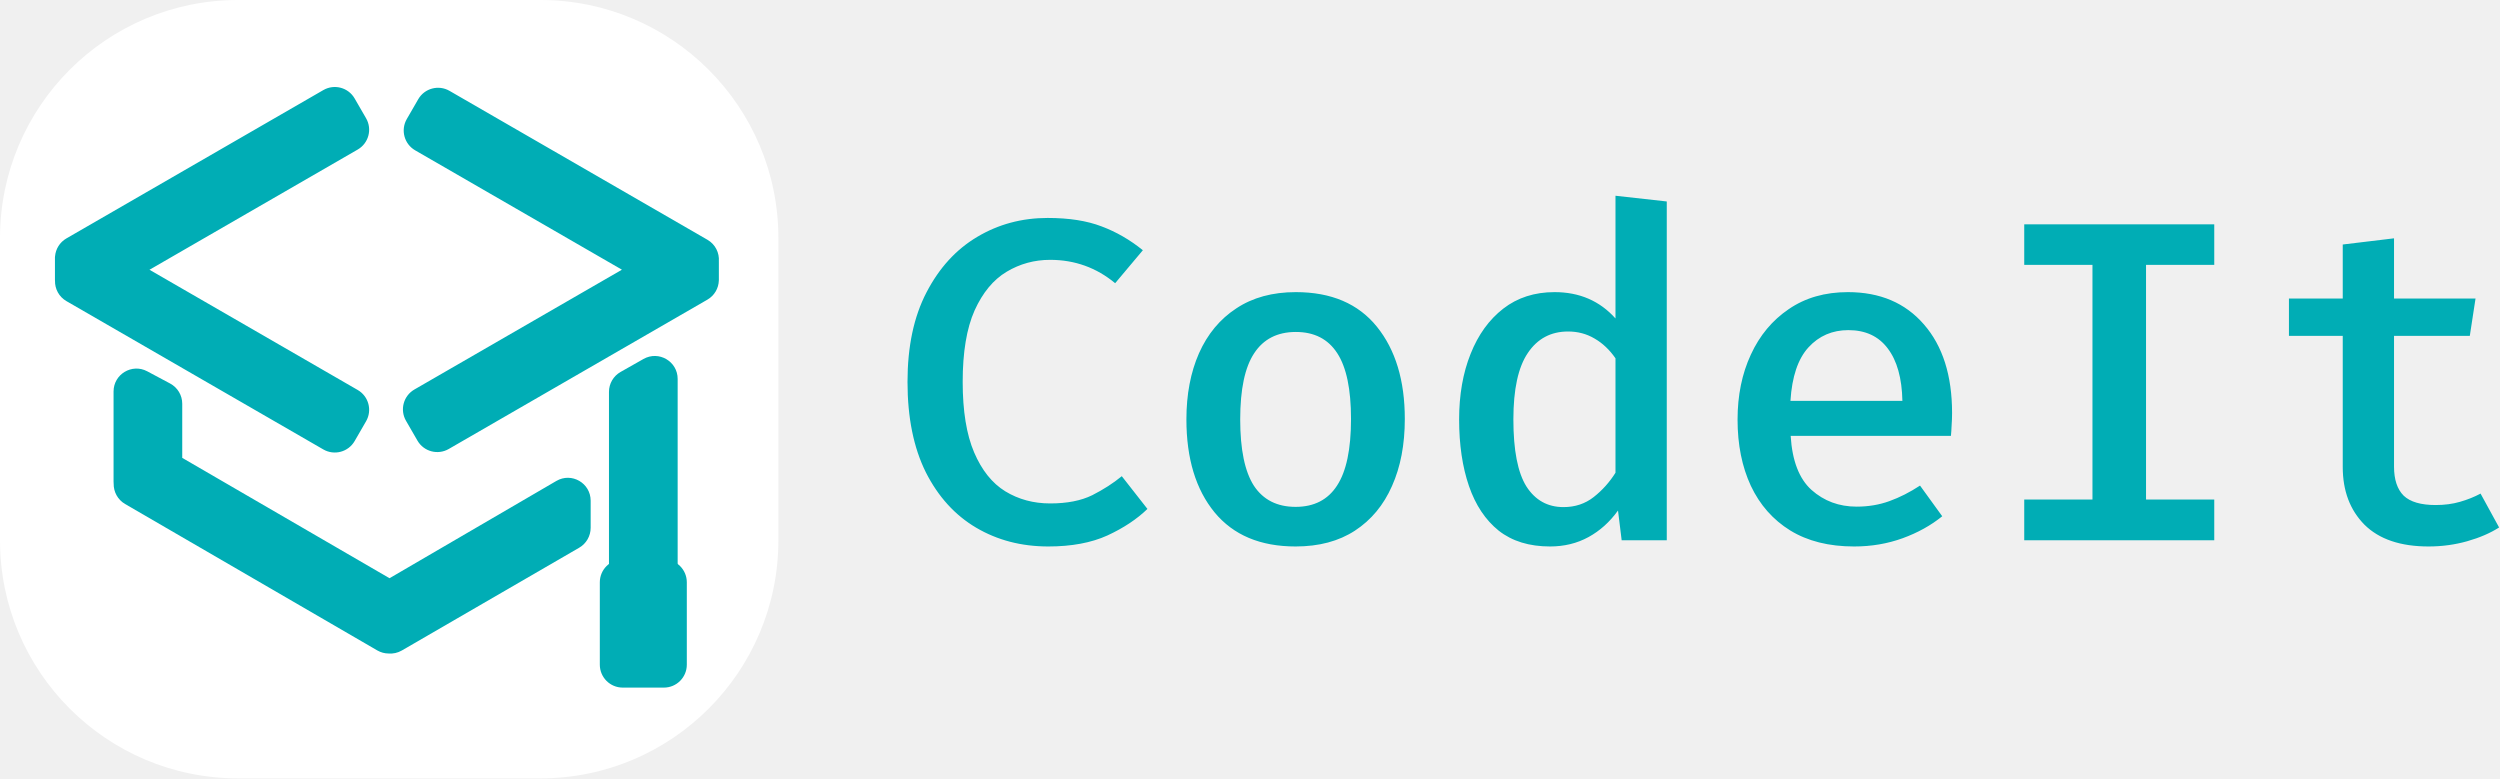
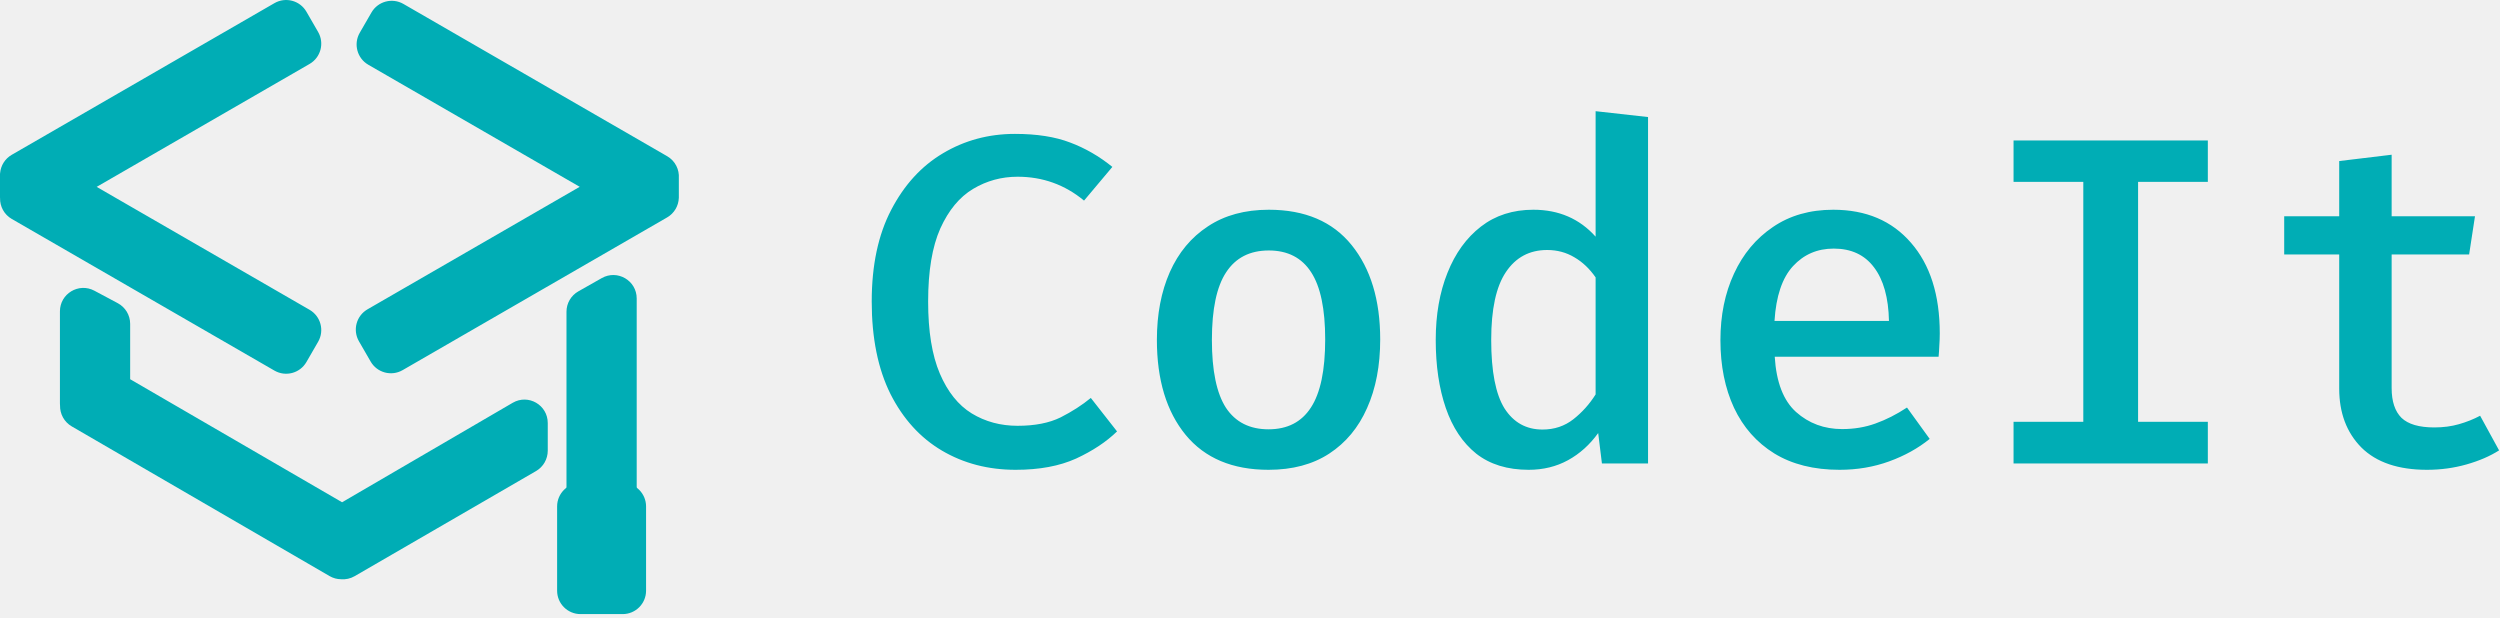
- <svg xmlns="http://www.w3.org/2000/svg" width="546" height="170" viewBox="0 0 546 170" fill="none">
-   <rect width="170" height="170" rx="52" fill="white" />
-   <path fill-rule="evenodd" clip-rule="evenodd" d="M12.012 61.324C12.004 61.274 12 61.223 12 61.171V56.171C12 56.095 12.008 56.021 12.024 55.95C12.167 54.387 13.042 52.915 14.505 52.07L70.622 19.671C73.013 18.29 76.071 19.109 77.452 21.501L79.952 25.831C81.333 28.222 80.513 31.28 78.122 32.661L32.647 58.916L78.122 85.171C80.513 86.551 81.333 89.609 79.952 92.001L77.452 96.331C76.071 98.722 73.013 99.542 70.622 98.161L14.511 65.766C12.874 64.821 11.974 63.09 12.012 61.324ZM156.996 57.084C156.999 57.112 157 57.141 157 57.171V61.171C157 61.208 156.998 61.245 156.994 61.281C156.936 62.948 156.047 64.548 154.496 65.443L98.001 98.061C95.609 99.441 92.552 98.622 91.171 96.23L88.671 91.9C87.29 89.509 88.109 86.451 90.501 85.07L135.826 58.902L90.672 32.832C88.28 31.451 87.461 28.393 88.841 26.002L91.341 21.672C92.722 19.28 95.78 18.461 98.172 19.841L154.51 52.368C156.232 53.362 157.138 55.226 156.996 57.084ZM129 115.271C129 117.065 128.045 118.724 126.496 119.621L87.759 142.068C86.846 142.597 85.836 142.805 84.861 142.725C84.022 142.72 83.172 142.502 82.394 142.05L27.324 110.077C25.697 109.132 24.797 107.407 24.824 105.647C24.809 105.49 24.801 105.331 24.801 105.171V85.504C24.801 81.729 28.824 79.316 32.154 81.092L37.154 83.759C38.784 84.628 39.801 86.324 39.801 88.171V100L85.069 126.283L121.513 105.036C124.839 103.096 129 105.497 129 109.355L129 115.271Z" fill="#00ADB5" />
-   <path d="M133 85.584C133 83.784 133.968 82.122 135.535 81.234L140.535 78.401C143.868 76.512 148 78.92 148 82.751V124.171C148 126.932 145.761 129.171 143 129.171H138C135.239 129.171 133 126.932 133 124.171V85.584Z" fill="#00ADB5" />
-   <rect x="131" y="122.171" width="19" height="28" rx="5" fill="#00ADB5" />
-   <path d="M228.8 47.6C233.467 47.6 237.4 48.217 240.6 49.45C243.8 50.65 246.8 52.383 249.6 54.65L243.55 61.85C239.45 58.45 234.717 56.75 229.35 56.75C225.917 56.75 222.75 57.617 219.85 59.35C216.95 61.083 214.617 63.9 212.85 67.8C211.117 71.7 210.25 76.9 210.25 83.4C210.25 89.767 211.083 94.9 212.75 98.8C214.417 102.7 216.683 105.533 219.55 107.3C222.45 109.067 225.717 109.95 229.35 109.95C233.05 109.95 236.117 109.35 238.55 108.15C240.983 106.917 243.133 105.533 245 104L250.6 111.15C248.3 113.383 245.383 115.317 241.85 116.95C238.317 118.55 234.017 119.35 228.95 119.35C223.083 119.35 217.833 117.983 213.2 115.25C208.567 112.517 204.9 108.483 202.2 103.15C199.533 97.783 198.2 91.2 198.2 83.4C198.2 75.667 199.583 69.15 202.35 63.85C205.117 58.517 208.8 54.483 213.4 51.75C218.033 48.983 223.167 47.6 228.8 47.6ZM283.011 63.8C290.744 63.8 296.644 66.317 300.711 71.35C304.778 76.383 306.811 83.1 306.811 91.5C306.811 97.1 305.878 101.983 304.011 106.15C302.178 110.317 299.478 113.567 295.911 115.9C292.378 118.2 288.061 119.35 282.961 119.35C275.261 119.35 269.361 116.867 265.261 111.9C261.161 106.9 259.111 100.133 259.111 91.6C259.111 86.133 260.028 81.317 261.861 77.15C263.728 72.95 266.444 69.683 270.011 67.35C273.578 64.983 277.911 63.8 283.011 63.8ZM283.011 72.5C278.978 72.5 275.944 74.05 273.911 77.15C271.878 80.217 270.861 85.033 270.861 91.6C270.861 98.167 271.861 103 273.861 106.1C275.894 109.167 278.928 110.7 282.961 110.7C286.994 110.7 290.011 109.15 292.011 106.05C294.044 102.95 295.061 98.1 295.061 91.5C295.061 85 294.061 80.217 292.061 77.15C290.061 74.05 287.044 72.5 283.011 72.5ZM352.822 42.75L364.022 44V118H354.172L353.372 111.5C351.572 114 349.422 115.933 346.922 117.3C344.422 118.667 341.622 119.35 338.522 119.35C333.989 119.35 330.255 118.2 327.322 115.9C324.422 113.567 322.255 110.317 320.822 106.15C319.389 101.983 318.672 97.133 318.672 91.6C318.672 86.233 319.505 81.467 321.172 77.3C322.839 73.1 325.222 69.8 328.322 67.4C331.422 65 335.155 63.8 339.522 63.8C344.955 63.8 349.389 65.717 352.822 69.55V42.75ZM342.472 72.4C338.705 72.4 335.772 73.967 333.672 77.1C331.572 80.2 330.522 85.033 330.522 91.6C330.522 98.333 331.472 103.217 333.372 106.25C335.305 109.25 338.005 110.75 341.472 110.75C344.005 110.75 346.205 110.017 348.072 108.55C349.939 107.083 351.522 105.317 352.822 103.25V78.25C351.522 76.383 350.005 74.95 348.272 73.95C346.539 72.917 344.605 72.4 342.472 72.4ZM391.083 95.2C391.416 100.633 392.933 104.567 395.633 107C398.366 109.433 401.649 110.65 405.483 110.65C408.049 110.65 410.433 110.25 412.633 109.45C414.866 108.65 417.099 107.517 419.333 106.05L424.183 112.75C421.716 114.75 418.833 116.35 415.533 117.55C412.233 118.75 408.699 119.35 404.933 119.35C399.433 119.35 394.783 118.183 390.983 115.85C387.216 113.517 384.349 110.267 382.383 106.1C380.449 101.933 379.483 97.117 379.483 91.65C379.483 86.35 380.449 81.617 382.383 77.45C384.316 73.25 387.083 69.933 390.683 67.5C394.283 65.033 398.583 63.8 403.583 63.8C410.583 63.8 416.116 66.15 420.183 70.85C424.283 75.55 426.333 82 426.333 90.2C426.333 91.1 426.299 92 426.233 92.9C426.199 93.767 426.149 94.533 426.083 95.2H391.083ZM403.683 72.1C400.183 72.1 397.283 73.35 394.983 75.85C392.683 78.35 391.366 82.25 391.033 87.55H415.483C415.383 82.583 414.316 78.767 412.283 76.1C410.283 73.433 407.416 72.1 403.683 72.1ZM483.594 49V57.85H468.694V109.1H483.594V118H442.094V109.1H456.994V57.85H442.094V49H483.594ZM545.805 115.2C543.871 116.433 541.555 117.433 538.855 118.2C536.155 118.967 533.338 119.35 530.405 119.35C524.271 119.35 519.605 117.767 516.405 114.6C513.238 111.4 511.655 107.2 511.655 102V73.35H499.905V65.2H511.655V53.4L522.855 52.05V65.2H540.655L539.405 73.35H522.855V101.9C522.855 104.733 523.555 106.85 524.955 108.25C526.388 109.617 528.721 110.3 531.955 110.3C533.888 110.3 535.655 110.067 537.255 109.6C538.888 109.133 540.388 108.533 541.755 107.8L545.805 115.2Z" fill="#00ADB5" />
+ <svg xmlns="http://www.w3.org/2000/svg" width="534" height="132" viewBox="0 0 534 132" fill="none">
+   <path fill-rule="evenodd" clip-rule="evenodd" d="M0.012 42.324C0.004 42.274 0 42.223 0 42.171V37.171C0 37.095 0.008 37.021 0.024 36.95C0.167 35.387 1.042 33.915 2.505 33.07L58.622 0.671C61.013 -0.71 64.071 0.109 65.452 2.501L67.952 6.831C69.333 9.222 68.513 12.28 66.122 13.661L20.647 39.916L66.122 66.171C68.513 67.551 69.333 70.609 67.952 73.001L65.452 77.331C64.071 79.722 61.013 80.542 58.622 79.161L2.511 46.766C0.874 45.821 -0.026 44.09 0.012 42.324ZM144.996 38.084C144.999 38.112 145 38.141 145 38.171V42.171C145 42.208 144.998 42.245 144.994 42.281C144.936 43.948 144.047 45.548 142.496 46.443L86.001 79.061C83.609 80.441 80.552 79.622 79.171 77.23L76.671 72.9C75.29 70.509 76.109 67.451 78.501 66.07L123.826 39.902L78.672 13.832C76.28 12.451 75.461 9.393 76.841 7.002L79.341 2.672C80.722 0.28 83.78 -0.539 86.172 0.841L142.51 33.368C144.232 34.362 145.138 36.226 144.996 38.084ZM117 96.271C117 98.065 116.045 99.724 114.496 100.621L75.759 123.068C74.846 123.597 73.836 123.805 72.861 123.725C72.022 123.72 71.172 123.502 70.394 123.05L15.324 91.077C13.697 90.132 12.797 88.407 12.824 86.647C12.809 86.49 12.801 86.331 12.801 86.171V66.504C12.801 62.729 16.824 60.316 20.154 62.092L25.154 64.759C26.784 65.628 27.801 67.324 27.801 69.171V81.001L73.069 107.283L109.513 86.036C112.839 84.096 117 86.497 117 90.355L117 96.271Z" fill="#00ADB5" />
+   <path d="M121 66.584C121 64.784 121.968 63.122 123.535 62.234L128.535 59.401C131.868 57.512 136 59.92 136 63.751V105.171C136 107.932 133.761 110.171 131 110.171H126C123.239 110.171 121 107.932 121 105.171V66.584Z" fill="#00ADB5" />
+   <rect x="119" y="103.171" width="19" height="28" rx="5" fill="#00ADB5" />
+   <path d="M216.8 28.6C221.467 28.6 225.4 29.217 228.6 30.45C231.8 31.65 234.8 33.383 237.6 35.65L231.55 42.85C227.45 39.45 222.717 37.75 217.35 37.75C213.917 37.75 210.75 38.617 207.85 40.35C204.95 42.083 202.617 44.9 200.85 48.8C199.117 52.7 198.25 57.9 198.25 64.4C198.25 70.767 199.083 75.9 200.75 79.8C202.417 83.7 204.683 86.533 207.55 88.3C210.45 90.067 213.717 90.95 217.35 90.95C221.05 90.95 224.117 90.35 226.55 89.15C228.983 87.917 231.133 86.533 233 85L238.6 92.15C236.3 94.383 233.383 96.317 229.85 97.95C226.317 99.55 222.017 100.35 216.95 100.35C211.083 100.35 205.833 98.983 201.2 96.25C196.567 93.517 192.9 89.483 190.2 84.15C187.533 78.783 186.2 72.2 186.2 64.4C186.2 56.667 187.583 50.15 190.35 44.85C193.117 39.517 196.8 35.483 201.4 32.75C206.033 29.983 211.167 28.6 216.8 28.6ZM271.011 44.8C278.744 44.8 284.644 47.317 288.711 52.35C292.778 57.383 294.811 64.1 294.811 72.5C294.811 78.1 293.878 82.983 292.011 87.15C290.178 91.317 287.478 94.567 283.911 96.9C280.378 99.2 276.061 100.35 270.961 100.35C263.261 100.35 257.361 97.867 253.261 92.9C249.161 87.9 247.111 81.133 247.111 72.6C247.111 67.133 248.028 62.317 249.861 58.15C251.728 53.95 254.444 50.683 258.011 48.35C261.578 45.983 265.911 44.8 271.011 44.8ZM271.011 53.5C266.978 53.5 263.944 55.05 261.911 58.15C259.878 61.217 258.861 66.033 258.861 72.6C258.861 79.167 259.861 84 261.861 87.1C263.894 90.167 266.928 91.7 270.961 91.7C274.994 91.7 278.011 90.15 280.011 87.05C282.044 83.95 283.061 79.1 283.061 72.5C283.061 66 282.061 61.217 280.061 58.15C278.061 55.05 275.044 53.5 271.011 53.5ZM340.822 23.75L352.022 25V99H342.172L341.372 92.5C339.572 95 337.422 96.933 334.922 98.3C332.422 99.667 329.622 100.35 326.522 100.35C321.989 100.35 318.255 99.2 315.322 96.9C312.422 94.567 310.255 91.317 308.822 87.15C307.389 82.983 306.672 78.133 306.672 72.6C306.672 67.233 307.505 62.467 309.172 58.3C310.839 54.1 313.222 50.8 316.322 48.4C319.422 46 323.155 44.8 327.522 44.8C332.955 44.8 337.389 46.717 340.822 50.55V23.75ZM330.472 53.4C326.705 53.4 323.772 54.967 321.672 58.1C319.572 61.2 318.522 66.033 318.522 72.6C318.522 79.333 319.472 84.217 321.372 87.25C323.305 90.25 326.005 91.75 329.472 91.75C332.005 91.75 334.205 91.017 336.072 89.55C337.939 88.083 339.522 86.317 340.822 84.25V59.25C339.522 57.383 338.005 55.95 336.272 54.95C334.539 53.917 332.605 53.4 330.472 53.4ZM379.083 76.2C379.416 81.633 380.933 85.567 383.633 88C386.366 90.433 389.649 91.65 393.483 91.65C396.049 91.65 398.433 91.25 400.633 90.45C402.866 89.65 405.099 88.517 407.333 87.05L412.183 93.75C409.716 95.75 406.833 97.35 403.533 98.55C400.233 99.75 396.699 100.35 392.933 100.35C387.433 100.35 382.783 99.183 378.983 96.85C375.216 94.517 372.349 91.267 370.383 87.1C368.449 82.933 367.483 78.117 367.483 72.65C367.483 67.35 368.449 62.617 370.383 58.45C372.316 54.25 375.083 50.933 378.683 48.5C382.283 46.033 386.583 44.8 391.583 44.8C398.583 44.8 404.116 47.15 408.183 51.85C412.283 56.55 414.333 63 414.333 71.2C414.333 72.1 414.299 73 414.233 73.9C414.199 74.767 414.149 75.533 414.083 76.2H379.083ZM391.683 53.1C388.183 53.1 385.283 54.35 382.983 56.85C380.683 59.35 379.366 63.25 379.033 68.55H403.483C403.383 63.583 402.316 59.767 400.283 57.1C398.283 54.433 395.416 53.1 391.683 53.1ZM471.594 30V38.85H456.694V90.1H471.594V99H430.094V90.1H444.994V38.85H430.094V30H471.594ZM533.805 96.2C531.871 97.433 529.555 98.433 526.855 99.2C524.155 99.967 521.338 100.35 518.405 100.35C512.271 100.35 507.605 98.767 504.405 95.6C501.238 92.4 499.655 88.2 499.655 83V54.35H487.905V46.2H499.655V34.4L510.855 33.05V46.2H528.655L527.405 54.35H510.855V82.9C510.855 85.733 511.555 87.85 512.955 89.25C514.388 90.617 516.721 91.3 519.955 91.3C521.888 91.3 523.655 91.067 525.255 90.6C526.888 90.133 528.388 89.533 529.755 88.8L533.805 96.2Z" fill="#00ADB5" />
</svg>
